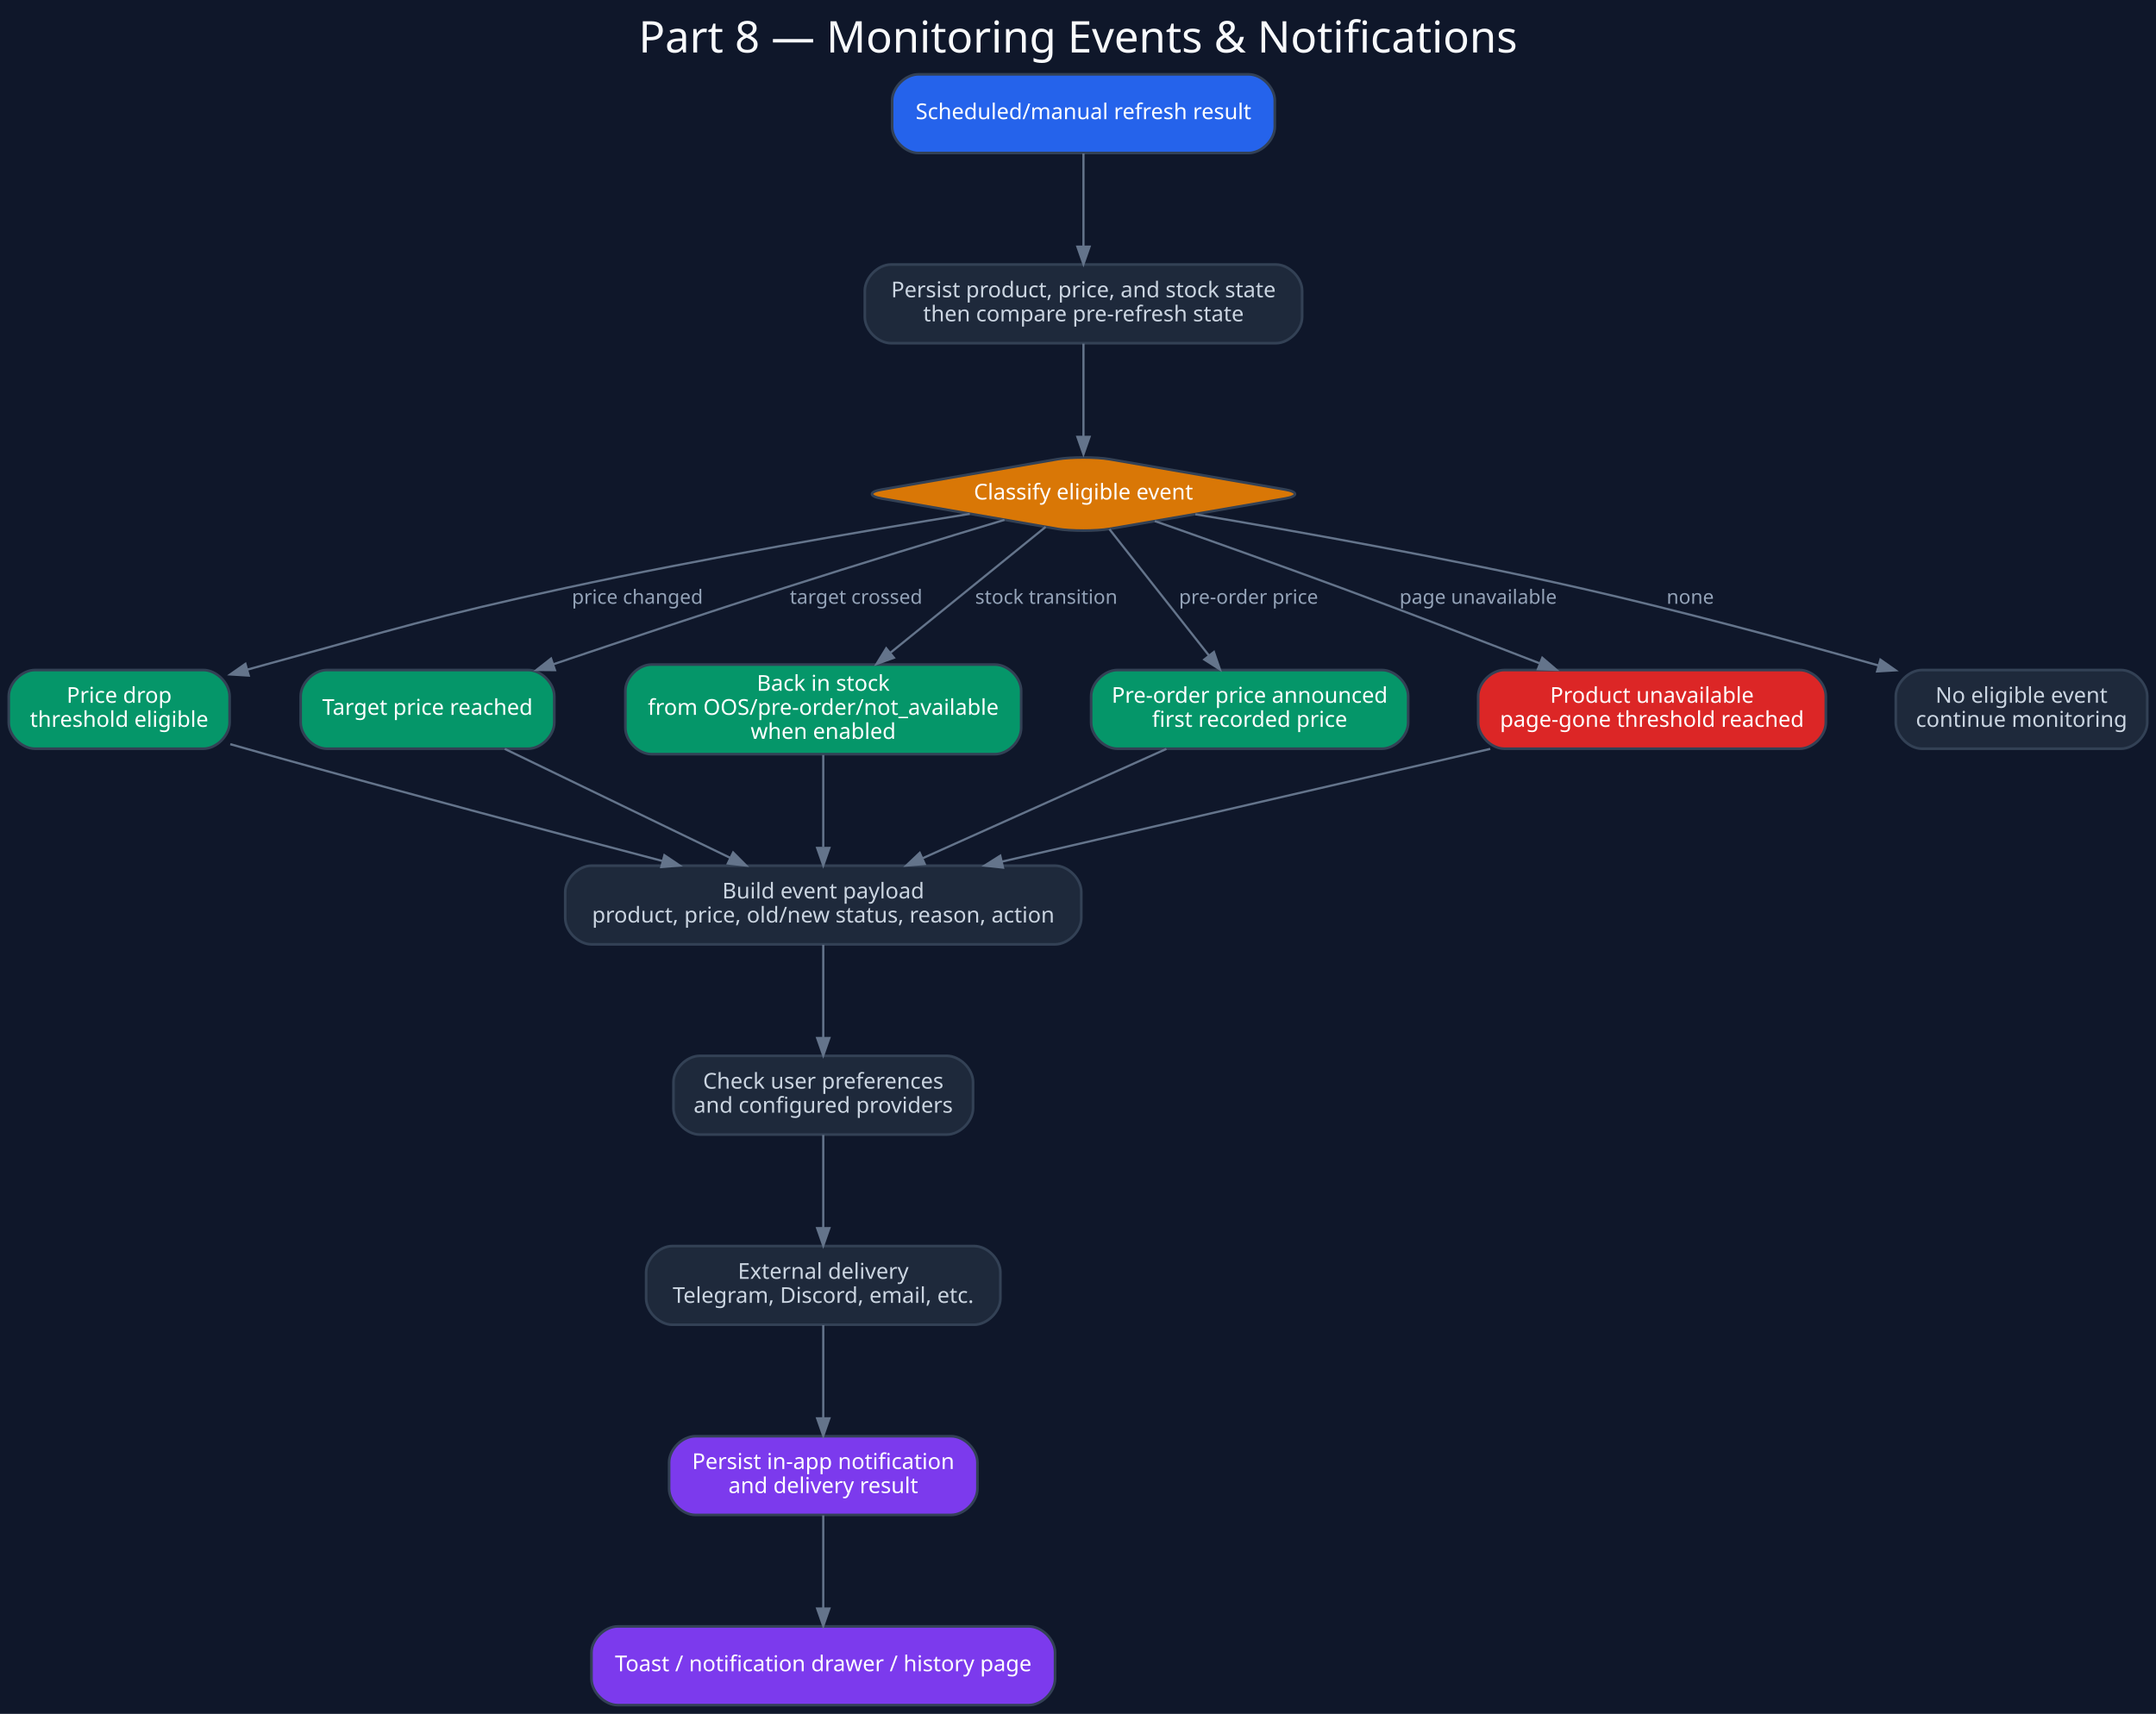
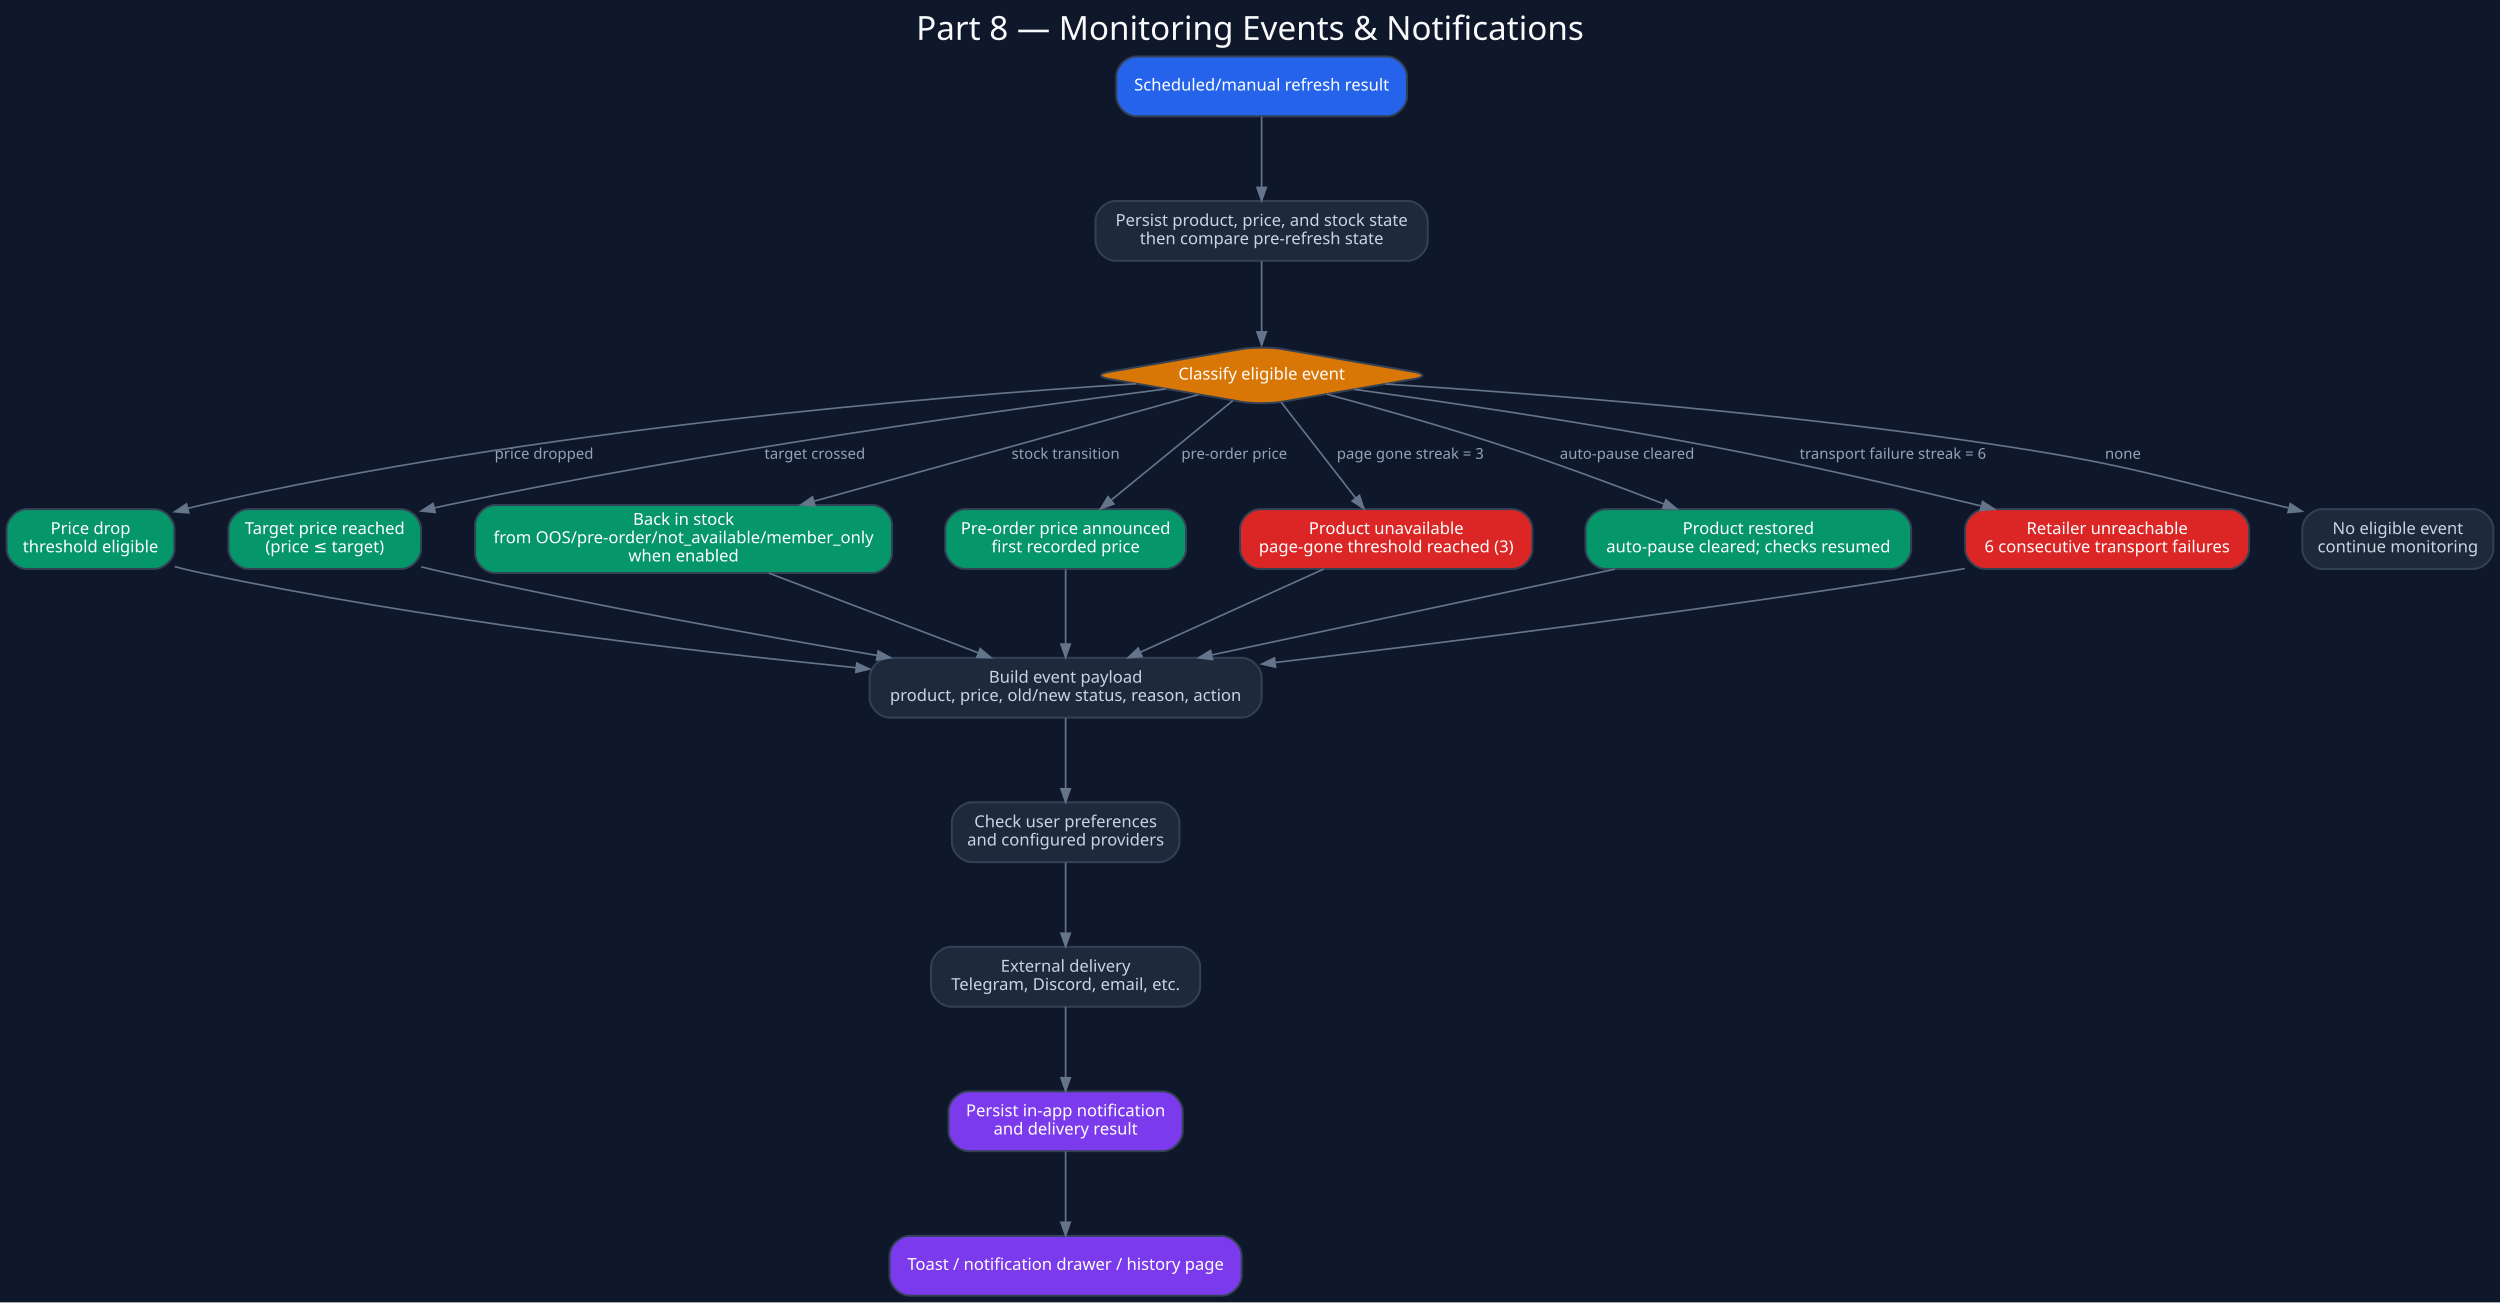
- <svg xmlns="http://www.w3.org/2000/svg" width="986pt" height="784pt" viewBox="0.00 0.00 986.00 784.00">
+ <svg xmlns="http://www.w3.org/2000/svg" width="1505pt" height="784pt" viewBox="0.00 0.00 1505.00 784.00">
  <g id="graph0" class="graph" transform="scale(1 1) rotate(0) translate(4 780)">
-     <polygon fill="#0f172a" stroke="transparent" points="-4,4 -4,-780 982,-780 982,4 -4,4" />
-     <text text-anchor="middle" x="489" y="-756" font-family="Segoe UI" font-size="20.00" fill="#f8fafc">Part 8 — Monitoring Events &amp; Notifications</text>
+     <polygon fill="#0f172a" stroke="transparent" points="-4,4 -4,-780 1501,-780 1501,4 -4,4" />
+     <text text-anchor="middle" x="748.5" y="-756" font-family="Segoe UI" font-size="20.00" fill="#f8fafc">Part 8 — Monitoring Events &amp; Notifications</text>
    <g id="node1" class="node">
-       <path fill="#2563eb" stroke="#334155" stroke-width="1.2" d="M567,-746C567,-746 416,-746 416,-746 410,-746 404,-740 404,-734 404,-734 404,-722 404,-722 404,-716 410,-710 416,-710 416,-710 567,-710 567,-710 573,-710 579,-716 579,-722 579,-722 579,-734 579,-734 579,-740 573,-746 567,-746" />
-       <text text-anchor="middle" x="491.5" y="-725.5" font-family="Segoe UI" font-size="10.00" fill="#ffffff">Scheduled/manual refresh result</text>
+       <path fill="#2563eb" stroke="#334155" stroke-width="1.2" d="M831,-746C831,-746 680,-746 680,-746 674,-746 668,-740 668,-734 668,-734 668,-722 668,-722 668,-716 674,-710 680,-710 680,-710 831,-710 831,-710 837,-710 843,-716 843,-722 843,-722 843,-734 843,-734 843,-740 837,-746 831,-746" />
+       <text text-anchor="middle" x="755.5" y="-725.5" font-family="Segoe UI" font-size="10.00" fill="#ffffff">Scheduled/manual refresh result</text>
    </g>
    <g id="node2" class="node">
-       <path fill="#1e293b" stroke="#334155" stroke-width="1.2" d="M579.5,-659C579.5,-659 403.5,-659 403.5,-659 397.5,-659 391.5,-653 391.5,-647 391.5,-647 391.5,-635 391.5,-635 391.5,-629 397.5,-623 403.5,-623 403.5,-623 579.5,-623 579.5,-623 585.5,-623 591.5,-629 591.5,-635 591.5,-635 591.5,-647 591.5,-647 591.5,-653 585.5,-659 579.5,-659" />
-       <text text-anchor="middle" x="491.5" y="-644" font-family="Segoe UI" font-size="10.00" fill="#cbd5e1">Persist product, price, and stock state</text>
-       <text text-anchor="middle" x="491.5" y="-633" font-family="Segoe UI" font-size="10.00" fill="#cbd5e1">then compare pre-refresh state</text>
+       <path fill="#1e293b" stroke="#334155" stroke-width="1.2" d="M843.5,-659C843.5,-659 667.5,-659 667.5,-659 661.5,-659 655.5,-653 655.5,-647 655.5,-647 655.5,-635 655.5,-635 655.5,-629 661.5,-623 667.5,-623 667.5,-623 843.5,-623 843.5,-623 849.5,-623 855.5,-629 855.5,-635 855.5,-635 855.5,-647 855.5,-647 855.5,-653 849.5,-659 843.5,-659" />
+       <text text-anchor="middle" x="755.5" y="-644" font-family="Segoe UI" font-size="10.00" fill="#cbd5e1">Persist product, price, and stock state</text>
+       <text text-anchor="middle" x="755.5" y="-633" font-family="Segoe UI" font-size="10.00" fill="#cbd5e1">then compare pre-refresh state</text>
    </g>
    <g id="edge1" class="edge">
-       <path fill="none" stroke="#64748b" d="M491.5,-709.8C491.5,-697.59 491.5,-680.99 491.5,-667.28" />
-       <polygon fill="#64748b" stroke="#64748b" points="494.3,-667.18 491.5,-659.18 488.7,-667.18 494.3,-667.18" />
+       <path fill="none" stroke="#64748b" d="M755.5,-709.8C755.5,-697.59 755.5,-680.99 755.5,-667.28" />
+       <polygon fill="#64748b" stroke="#64748b" points="758.3,-667.18 755.5,-659.18 752.7,-667.18 758.3,-667.18" />
    </g>
    <g id="node3" class="node">
-       <path fill="#d97706" stroke="#334155" stroke-width="1.2" d="M479.68,-569.96C479.68,-569.96 399.2,-556.04 399.2,-556.04 393.29,-555.02 393.29,-552.98 399.2,-551.96 399.2,-551.96 479.68,-538.04 479.68,-538.04 485.59,-537.02 497.41,-537.02 503.32,-538.04 503.32,-538.04 583.8,-551.96 583.8,-551.96 589.71,-552.98 589.71,-555.02 583.8,-556.04 583.8,-556.04 503.32,-569.96 503.32,-569.96 497.41,-570.98 485.59,-570.98 479.68,-569.96" />
-       <text text-anchor="middle" x="491.5" y="-551.5" font-family="Segoe UI" font-size="10.00" fill="#ffffff">Classify eligible event</text>
+       <path fill="#d97706" stroke="#334155" stroke-width="1.2" d="M743.68,-569.96C743.68,-569.96 663.2,-556.04 663.2,-556.04 657.29,-555.02 657.29,-552.98 663.2,-551.96 663.2,-551.96 743.68,-538.04 743.68,-538.04 749.59,-537.02 761.41,-537.02 767.32,-538.04 767.32,-538.04 847.8,-551.96 847.8,-551.96 853.71,-552.98 853.71,-555.02 847.8,-556.04 847.8,-556.04 767.32,-569.96 767.32,-569.96 761.41,-570.98 749.59,-570.98 743.68,-569.96" />
+       <text text-anchor="middle" x="755.5" y="-551.5" font-family="Segoe UI" font-size="10.00" fill="#ffffff">Classify eligible event</text>
    </g>
    <g id="edge2" class="edge">
-       <path fill="none" stroke="#64748b" d="M491.5,-622.8C491.5,-610.59 491.5,-593.99 491.5,-580.28" />
-       <polygon fill="#64748b" stroke="#64748b" points="494.3,-580.18 491.5,-572.18 488.7,-580.18 494.3,-580.18" />
+       <path fill="none" stroke="#64748b" d="M755.5,-622.8C755.5,-610.59 755.5,-593.99 755.5,-580.28" />
+       <polygon fill="#64748b" stroke="#64748b" points="758.3,-580.18 755.5,-572.18 752.7,-580.18 758.3,-580.18" />
    </g>
    <g id="node4" class="node">
      <path fill="#059669" stroke="#334155" stroke-width="1.2" d="M89,-473.5C89,-473.5 12,-473.5 12,-473.5 6,-473.5 0,-467.5 0,-461.5 0,-461.5 0,-449.5 0,-449.5 0,-443.5 6,-437.5 12,-437.5 12,-437.5 89,-437.5 89,-437.5 95,-437.5 101,-443.5 101,-449.5 101,-449.5 101,-461.5 101,-461.5 101,-467.5 95,-473.5 89,-473.5" />
      <text text-anchor="middle" x="50.5" y="-458.5" font-family="Segoe UI" font-size="10.00" fill="#ffffff">Price drop</text>
      <text text-anchor="middle" x="50.5" y="-447.5" font-family="Segoe UI" font-size="10.00" fill="#ffffff">threshold eligible</text>
    </g>
    <g id="edge3" class="edge">
-       <path fill="none" stroke="#64748b" d="M439.5,-544.93C391.34,-537.19 317.81,-524.68 254.5,-511 193.07,-497.73 178.12,-492.56 117.5,-476 114.79,-475.26 112.02,-474.49 109.22,-473.71" />
-       <polygon fill="#64748b" stroke="#64748b" points="109.76,-470.95 101.3,-471.48 108.24,-476.34 109.76,-470.95" />
-       <text text-anchor="middle" x="287.5" y="-503.8" font-family="Segoe UI" font-size="9.00" fill="#94a3b8">price changed</text>
+       <path fill="none" stroke="#64748b" d="M679.98,-548.98C559.67,-541.45 317.65,-521.64 117.5,-476 114.76,-475.38 111.97,-474.7 109.15,-474" />
+       <polygon fill="#64748b" stroke="#64748b" points="109.63,-471.23 101.18,-471.93 108.23,-476.65 109.63,-471.23" />
+       <text text-anchor="middle" x="323.5" y="-503.8" font-family="Segoe UI" font-size="9.00" fill="#94a3b8">price dropped</text>
    </g>
    <g id="node5" class="node">
      <path fill="#059669" stroke="#334155" stroke-width="1.2" d="M237.5,-473.5C237.5,-473.5 145.5,-473.5 145.5,-473.5 139.5,-473.5 133.5,-467.5 133.5,-461.5 133.5,-461.5 133.5,-449.5 133.5,-449.5 133.5,-443.5 139.5,-437.5 145.5,-437.5 145.5,-437.5 237.5,-437.5 237.5,-437.5 243.5,-437.5 249.5,-443.5 249.5,-449.5 249.5,-449.5 249.5,-461.5 249.5,-461.5 249.5,-467.5 243.5,-473.5 237.5,-473.5" />
-       <text text-anchor="middle" x="191.5" y="-453" font-family="Segoe UI" font-size="10.00" fill="#ffffff">Target price reached</text>
+       <text text-anchor="middle" x="191.5" y="-458.5" font-family="Segoe UI" font-size="10.00" fill="#ffffff">Target price reached</text>
+       <text text-anchor="middle" x="191.5" y="-447.5" font-family="Segoe UI" font-size="10.00" fill="#ffffff">(price ≤ target)</text>
    </g>
    <g id="edge4" class="edge">
-       <path fill="none" stroke="#64748b" d="M455.37,-542.19C427.7,-533.85 388.61,-521.93 354.5,-511 319.4,-499.75 280.22,-486.67 249.07,-476.14" />
-       <polygon fill="#64748b" stroke="#64748b" points="249.81,-473.44 241.33,-473.52 248.01,-478.74 249.81,-473.44" />
-       <text text-anchor="middle" x="387.5" y="-503.8" font-family="Segoe UI" font-size="9.00" fill="#94a3b8">target crossed</text>
+       <path fill="none" stroke="#64748b" d="M697.82,-545.87C605.86,-534.08 420.57,-508.53 265.5,-476 262.82,-475.44 260.09,-474.84 257.34,-474.21" />
+       <polygon fill="#64748b" stroke="#64748b" points="257.96,-471.49 249.54,-472.39 256.69,-476.94 257.96,-471.49" />
+       <text text-anchor="middle" x="486.5" y="-503.8" font-family="Segoe UI" font-size="9.00" fill="#94a3b8">target crossed</text>
    </g>
    <g id="node6" class="node">
-       <path fill="#059669" stroke="#334155" stroke-width="1.2" d="M451,-476C451,-476 294,-476 294,-476 288,-476 282,-470 282,-464 282,-464 282,-447 282,-447 282,-441 288,-435 294,-435 294,-435 451,-435 451,-435 457,-435 463,-441 463,-447 463,-447 463,-464 463,-464 463,-470 457,-476 451,-476" />
-       <text text-anchor="middle" x="372.5" y="-464" font-family="Segoe UI" font-size="10.00" fill="#ffffff">Back in stock</text>
-       <text text-anchor="middle" x="372.5" y="-453" font-family="Segoe UI" font-size="10.00" fill="#ffffff">from OOS/pre-order/not_available</text>
-       <text text-anchor="middle" x="372.5" y="-442" font-family="Segoe UI" font-size="10.00" fill="#ffffff">when enabled</text>
+       <path fill="#059669" stroke="#334155" stroke-width="1.2" d="M521,-476C521,-476 294,-476 294,-476 288,-476 282,-470 282,-464 282,-464 282,-447 282,-447 282,-441 288,-435 294,-435 294,-435 521,-435 521,-435 527,-435 533,-441 533,-447 533,-447 533,-464 533,-464 533,-470 527,-476 521,-476" />
+       <text text-anchor="middle" x="407.5" y="-464" font-family="Segoe UI" font-size="10.00" fill="#ffffff">Back in stock</text>
+       <text text-anchor="middle" x="407.5" y="-453" font-family="Segoe UI" font-size="10.00" fill="#ffffff">from OOS/pre-order/not_available/member_only</text>
+       <text text-anchor="middle" x="407.5" y="-442" font-family="Segoe UI" font-size="10.00" fill="#ffffff">when enabled</text>
    </g>
    <g id="edge5" class="edge">
-       <path fill="none" stroke="#64748b" d="M474.2,-538.97C455.66,-523.93 425.86,-499.77 403.3,-481.47" />
-       <polygon fill="#64748b" stroke="#64748b" points="404.82,-479.11 396.84,-476.24 401.29,-483.45 404.82,-479.11" />
-       <text text-anchor="middle" x="474.5" y="-503.8" font-family="Segoe UI" font-size="9.00" fill="#94a3b8">stock transition</text>
+       <path fill="none" stroke="#64748b" d="M717.6,-542.49C662.27,-527.15 558.14,-498.27 485.9,-478.24" />
+       <polygon fill="#64748b" stroke="#64748b" points="486.59,-475.53 478.14,-476.09 485.1,-480.92 486.59,-475.53" />
+       <text text-anchor="middle" x="637.5" y="-503.8" font-family="Segoe UI" font-size="9.00" fill="#94a3b8">stock transition</text>
    </g>
    <g id="node7" class="node">
-       <path fill="#059669" stroke="#334155" stroke-width="1.2" d="M628,-473.5C628,-473.5 507,-473.5 507,-473.5 501,-473.5 495,-467.5 495,-461.5 495,-461.5 495,-449.5 495,-449.5 495,-443.5 501,-437.5 507,-437.5 507,-437.5 628,-437.5 628,-437.5 634,-437.5 640,-443.5 640,-449.5 640,-449.5 640,-461.5 640,-461.5 640,-467.5 634,-473.5 628,-473.5" />
-       <text text-anchor="middle" x="567.5" y="-458.5" font-family="Segoe UI" font-size="10.00" fill="#ffffff">Pre-order price announced</text>
-       <text text-anchor="middle" x="567.5" y="-447.5" font-family="Segoe UI" font-size="10.00" fill="#ffffff">first recorded price</text>
+       <path fill="#059669" stroke="#334155" stroke-width="1.2" d="M698,-473.5C698,-473.5 577,-473.5 577,-473.5 571,-473.5 565,-467.5 565,-461.5 565,-461.5 565,-449.5 565,-449.5 565,-443.5 571,-437.5 577,-437.5 577,-437.5 698,-437.5 698,-437.5 704,-437.5 710,-443.5 710,-449.5 710,-449.5 710,-461.5 710,-461.5 710,-467.5 704,-473.5 698,-473.5" />
+       <text text-anchor="middle" x="637.5" y="-458.5" font-family="Segoe UI" font-size="10.00" fill="#ffffff">Pre-order price announced</text>
+       <text text-anchor="middle" x="637.5" y="-447.5" font-family="Segoe UI" font-size="10.00" fill="#ffffff">first recorded price</text>
    </g>
    <g id="edge6" class="edge">
-       <path fill="none" stroke="#64748b" d="M503.38,-537.92C515.57,-522.44 534.72,-498.12 548.93,-480.08" />
-       <polygon fill="#64748b" stroke="#64748b" points="551.16,-481.77 553.91,-473.75 546.76,-478.3 551.16,-481.77" />
-       <text text-anchor="middle" x="567" y="-503.8" font-family="Segoe UI" font-size="9.00" fill="#94a3b8">pre-order price</text>
+       <path fill="none" stroke="#64748b" d="M738.09,-538.76C718.83,-523.01 687.55,-497.43 664.98,-478.98" />
+       <polygon fill="#64748b" stroke="#64748b" points="666.54,-476.63 658.57,-473.73 663,-480.97 666.54,-476.63" />
+       <text text-anchor="middle" x="739" y="-503.8" font-family="Segoe UI" font-size="9.00" fill="#94a3b8">pre-order price</text>
    </g>
    <g id="node8" class="node">
-       <path fill="#dc2626" stroke="#334155" stroke-width="1.2" d="M819,-473.5C819,-473.5 684,-473.5 684,-473.5 678,-473.5 672,-467.5 672,-461.5 672,-461.5 672,-449.5 672,-449.5 672,-443.5 678,-437.5 684,-437.5 684,-437.5 819,-437.5 819,-437.5 825,-437.5 831,-443.5 831,-449.5 831,-449.5 831,-461.5 831,-461.5 831,-467.5 825,-473.5 819,-473.5" />
-       <text text-anchor="middle" x="751.5" y="-458.5" font-family="Segoe UI" font-size="10.00" fill="#ffffff">Product unavailable</text>
-       <text text-anchor="middle" x="751.5" y="-447.5" font-family="Segoe UI" font-size="10.00" fill="#ffffff">page-gone threshold reached</text>
+       <path fill="#dc2626" stroke="#334155" stroke-width="1.2" d="M906.5,-473.5C906.5,-473.5 754.5,-473.5 754.5,-473.5 748.5,-473.5 742.5,-467.5 742.5,-461.5 742.5,-461.5 742.5,-449.5 742.5,-449.5 742.5,-443.5 748.5,-437.5 754.5,-437.5 754.5,-437.5 906.5,-437.5 906.5,-437.5 912.5,-437.5 918.5,-443.5 918.5,-449.5 918.5,-449.5 918.5,-461.5 918.5,-461.5 918.5,-467.5 912.5,-473.5 906.5,-473.5" />
+       <text text-anchor="middle" x="830.5" y="-458.5" font-family="Segoe UI" font-size="10.00" fill="#ffffff">Product unavailable</text>
+       <text text-anchor="middle" x="830.5" y="-447.5" font-family="Segoe UI" font-size="10.00" fill="#ffffff">page-gone threshold reached (3)</text>
    </g>
    <g id="edge7" class="edge">
-       <path fill="none" stroke="#64748b" d="M524.13,-541.63C547.87,-533.3 580.74,-521.63 609.5,-511 639.59,-499.87 673.11,-487.03 700.02,-476.61" />
-       <polygon fill="#64748b" stroke="#64748b" points="701.34,-479.1 707.79,-473.6 699.31,-473.88 701.34,-479.1" />
-       <text text-anchor="middle" x="672" y="-503.8" font-family="Segoe UI" font-size="9.00" fill="#94a3b8">page unavailable</text>
+       <path fill="none" stroke="#64748b" d="M767.22,-537.92C779.25,-522.44 798.16,-498.12 812.17,-480.08" />
+       <polygon fill="#64748b" stroke="#64748b" points="814.39,-481.79 817.09,-473.75 809.97,-478.35 814.39,-481.79" />
+       <text text-anchor="middle" x="845" y="-503.8" font-family="Segoe UI" font-size="9.00" fill="#94a3b8">page gone streak = 3</text>
    </g>
    <g id="node9" class="node">
-       <path fill="#1e293b" stroke="#334155" stroke-width="1.2" d="M966,-473.5C966,-473.5 875,-473.5 875,-473.5 869,-473.5 863,-467.5 863,-461.5 863,-461.5 863,-449.5 863,-449.5 863,-443.5 869,-437.5 875,-437.5 875,-437.5 966,-437.5 966,-437.5 972,-437.5 978,-443.5 978,-449.5 978,-449.5 978,-461.5 978,-461.5 978,-467.5 972,-473.5 966,-473.5" />
-       <text text-anchor="middle" x="920.5" y="-458.5" font-family="Segoe UI" font-size="10.00" fill="#cbd5e1">No eligible event</text>
-       <text text-anchor="middle" x="920.5" y="-447.5" font-family="Segoe UI" font-size="10.00" fill="#cbd5e1">continue monitoring</text>
+       <path fill="#059669" stroke="#334155" stroke-width="1.2" d="M1134.5,-473.5C1134.5,-473.5 962.5,-473.5 962.5,-473.5 956.5,-473.5 950.5,-467.5 950.5,-461.5 950.5,-461.5 950.5,-449.5 950.5,-449.5 950.5,-443.5 956.5,-437.5 962.5,-437.5 962.5,-437.5 1134.5,-437.5 1134.5,-437.5 1140.5,-437.5 1146.5,-443.5 1146.5,-449.5 1146.5,-449.5 1146.5,-461.5 1146.5,-461.5 1146.5,-467.5 1140.5,-473.5 1134.5,-473.5" />
+       <text text-anchor="middle" x="1048.5" y="-458.5" font-family="Segoe UI" font-size="10.00" fill="#ffffff">Product restored</text>
+       <text text-anchor="middle" x="1048.5" y="-447.5" font-family="Segoe UI" font-size="10.00" fill="#ffffff">auto-pause cleared; checks resumed</text>
    </g>
    <g id="edge8" class="edge">
-       <path fill="none" stroke="#64748b" d="M542.68,-544.74C588.84,-537.01 658.51,-524.62 718.5,-511 764.49,-500.56 815.8,-486.69 855.19,-475.55" />
-       <polygon fill="#64748b" stroke="#64748b" points="855.97,-478.24 862.91,-473.37 854.45,-472.86 855.97,-478.24" />
-       <text text-anchor="middle" x="769" y="-503.8" font-family="Segoe UI" font-size="9.00" fill="#94a3b8">none</text>
+       <path fill="none" stroke="#64748b" d="M794.75,-542.69C824.51,-534.66 866.32,-522.9 902.5,-511 934.45,-500.49 969.8,-487.34 997.71,-476.58" />
+       <polygon fill="#64748b" stroke="#64748b" points="998.92,-479.12 1005.38,-473.62 996.9,-473.89 998.92,-479.12" />
+       <text text-anchor="middle" x="975.5" y="-503.8" font-family="Segoe UI" font-size="9.00" fill="#94a3b8">auto-pause cleared</text>
    </g>
    <g id="node10" class="node">
-       <path fill="#1e293b" stroke="#334155" stroke-width="1.2" d="M478.5,-384C478.5,-384 266.5,-384 266.5,-384 260.5,-384 254.5,-378 254.5,-372 254.5,-372 254.5,-360 254.5,-360 254.5,-354 260.5,-348 266.5,-348 266.5,-348 478.5,-348 478.5,-348 484.5,-348 490.5,-354 490.5,-360 490.5,-360 490.5,-372 490.5,-372 490.5,-378 484.5,-384 478.5,-384" />
-       <text text-anchor="middle" x="372.5" y="-369" font-family="Segoe UI" font-size="10.00" fill="#cbd5e1">Build event payload</text>
-       <text text-anchor="middle" x="372.5" y="-358" font-family="Segoe UI" font-size="10.00" fill="#cbd5e1">product, price, old/new status, reason, action</text>
+       <path fill="#dc2626" stroke="#334155" stroke-width="1.2" d="M1338,-473.5C1338,-473.5 1191,-473.5 1191,-473.5 1185,-473.5 1179,-467.5 1179,-461.5 1179,-461.5 1179,-449.5 1179,-449.5 1179,-443.5 1185,-437.5 1191,-437.5 1191,-437.5 1338,-437.5 1338,-437.5 1344,-437.5 1350,-443.5 1350,-449.5 1350,-449.5 1350,-461.5 1350,-461.5 1350,-467.5 1344,-473.5 1338,-473.5" />
+       <text text-anchor="middle" x="1264.5" y="-458.5" font-family="Segoe UI" font-size="10.00" fill="#ffffff">Retailer unreachable</text>
+       <text text-anchor="middle" x="1264.5" y="-447.5" font-family="Segoe UI" font-size="10.00" fill="#ffffff">6 consecutive transport failures</text>
    </g>
    <g id="edge9" class="edge">
-       <path fill="none" stroke="#64748b" d="M101.31,-439.58C106.77,-438.02 112.25,-436.46 117.5,-435 178.45,-418 247.86,-399.56 298.85,-386.17" />
-       <polygon fill="#64748b" stroke="#64748b" points="299.85,-388.8 306.88,-384.06 298.43,-383.38 299.85,-388.8" />
+       <path fill="none" stroke="#64748b" d="M811.18,-545.61C866.31,-538.01 953.01,-525.3 1027.5,-511 1081.69,-500.6 1142.32,-486.62 1188.69,-475.42" />
+       <polygon fill="#64748b" stroke="#64748b" points="1189.47,-478.11 1196.59,-473.5 1188.15,-472.66 1189.47,-478.11" />
+       <text text-anchor="middle" x="1135.5" y="-503.8" font-family="Segoe UI" font-size="9.00" fill="#94a3b8">transport failure streak = 6</text>
+     </g>
+     <g id="node11" class="node">
+       <path fill="#1e293b" stroke="#334155" stroke-width="1.2" d="M1485,-473.5C1485,-473.5 1394,-473.5 1394,-473.5 1388,-473.5 1382,-467.5 1382,-461.5 1382,-461.5 1382,-449.5 1382,-449.5 1382,-443.5 1388,-437.5 1394,-437.5 1394,-437.5 1485,-437.5 1485,-437.5 1491,-437.5 1497,-443.5 1497,-449.5 1497,-449.5 1497,-461.5 1497,-461.5 1497,-467.5 1491,-473.5 1485,-473.5" />
+       <text text-anchor="middle" x="1439.5" y="-458.5" font-family="Segoe UI" font-size="10.00" fill="#cbd5e1">No eligible event</text>
+       <text text-anchor="middle" x="1439.5" y="-447.5" font-family="Segoe UI" font-size="10.00" fill="#cbd5e1">continue monitoring</text>
    </g>
    <g id="edge10" class="edge">
-       <path fill="none" stroke="#64748b" d="M226.83,-437.42C256.35,-423.15 298.55,-402.75 329.93,-387.58" />
-       <polygon fill="#64748b" stroke="#64748b" points="331.28,-390.04 337.26,-384.04 328.84,-385 331.28,-390.04" />
+       <path fill="none" stroke="#64748b" d="M829.89,-548.82C919.41,-543.16 1074.07,-531.34 1205.5,-511 1277.87,-499.8 1295.33,-493.23 1366.5,-476 1368.83,-475.44 1371.2,-474.85 1373.59,-474.26" />
+       <polygon fill="#64748b" stroke="#64748b" points="1374.72,-476.86 1381.78,-472.19 1373.34,-471.43 1374.72,-476.86" />
+       <text text-anchor="middle" x="1274" y="-503.8" font-family="Segoe UI" font-size="9.00" fill="#94a3b8">none</text>
+     </g>
+     <g id="node12" class="node">
+       <path fill="#1e293b" stroke="#334155" stroke-width="1.2" d="M743.5,-384C743.5,-384 531.5,-384 531.5,-384 525.5,-384 519.5,-378 519.5,-372 519.5,-372 519.5,-360 519.5,-360 519.5,-354 525.5,-348 531.5,-348 531.5,-348 743.5,-348 743.5,-348 749.5,-348 755.5,-354 755.5,-360 755.5,-360 755.5,-372 755.5,-372 755.5,-378 749.5,-384 743.5,-384" />
+       <text text-anchor="middle" x="637.5" y="-369" font-family="Segoe UI" font-size="10.00" fill="#cbd5e1">Build event payload</text>
+       <text text-anchor="middle" x="637.5" y="-358" font-family="Segoe UI" font-size="10.00" fill="#cbd5e1">product, price, old/new status, reason, action</text>
    </g>
    <g id="edge11" class="edge">
-       <path fill="none" stroke="#64748b" d="M372.5,-434.64C372.5,-422.15 372.5,-405.91 372.5,-392.48" />
-       <polygon fill="#64748b" stroke="#64748b" points="375.3,-392.12 372.5,-384.12 369.7,-392.12 375.3,-392.12" />
+       <path fill="none" stroke="#64748b" d="M101.14,-438.88C106.63,-437.45 112.16,-436.12 117.5,-435 250.59,-407.1 405.39,-388.61 511.26,-378.05" />
+       <polygon fill="#64748b" stroke="#64748b" points="511.75,-380.81 519.43,-377.24 511.2,-375.24 511.75,-380.81" />
    </g>
    <g id="edge12" class="edge">
-       <path fill="none" stroke="#64748b" d="M529.44,-437.42C497.5,-423.09 451.79,-402.58 417.93,-387.39" />
-       <polygon fill="#64748b" stroke="#64748b" points="418.91,-384.76 410.46,-384.04 416.62,-389.87 418.91,-384.76" />
+       <path fill="none" stroke="#64748b" d="M249.57,-438.75C254.94,-437.43 260.31,-436.16 265.5,-435 351.75,-415.78 450.14,-397.98 524.06,-385.41" />
+       <polygon fill="#64748b" stroke="#64748b" points="524.62,-388.15 532.04,-384.06 523.68,-382.63 524.62,-388.15" />
    </g>
    <g id="edge13" class="edge">
-       <path fill="none" stroke="#64748b" d="M677.53,-437.42C613.35,-422.61 520.6,-401.19 454.25,-385.87" />
-       <polygon fill="#64748b" stroke="#64748b" points="454.71,-383.11 446.29,-384.04 453.45,-388.56 454.71,-383.11" />
-     </g>
-     <g id="node11" class="node">
-       <path fill="#1e293b" stroke="#334155" stroke-width="1.2" d="M429,-297C429,-297 316,-297 316,-297 310,-297 304,-291 304,-285 304,-285 304,-273 304,-273 304,-267 310,-261 316,-261 316,-261 429,-261 429,-261 435,-261 441,-267 441,-273 441,-273 441,-285 441,-285 441,-291 435,-297 429,-297" />
-       <text text-anchor="middle" x="372.5" y="-282" font-family="Segoe UI" font-size="10.00" fill="#cbd5e1">Check user preferences</text>
-       <text text-anchor="middle" x="372.5" y="-271" font-family="Segoe UI" font-size="10.00" fill="#cbd5e1">and configured providers</text>
+       <path fill="none" stroke="#64748b" d="M458.83,-434.97C496.28,-420.72 546.89,-401.47 584.68,-387.09" />
+       <polygon fill="#64748b" stroke="#64748b" points="586.06,-389.56 592.54,-384.1 584.07,-384.33 586.06,-389.56" />
    </g>
    <g id="edge14" class="edge">
-       <path fill="none" stroke="#64748b" d="M372.5,-347.8C372.5,-335.59 372.5,-318.99 372.5,-305.28" />
-       <polygon fill="#64748b" stroke="#64748b" points="375.3,-305.18 372.5,-297.18 369.7,-305.18 375.3,-305.18" />
-     </g>
-     <g id="node12" class="node">
-       <path fill="#1e293b" stroke="#334155" stroke-width="1.2" d="M441.5,-210C441.5,-210 303.5,-210 303.5,-210 297.5,-210 291.5,-204 291.5,-198 291.5,-198 291.5,-186 291.5,-186 291.5,-180 297.5,-174 303.5,-174 303.5,-174 441.5,-174 441.5,-174 447.5,-174 453.5,-180 453.5,-186 453.5,-186 453.5,-198 453.5,-198 453.5,-204 447.5,-210 441.5,-210" />
-       <text text-anchor="middle" x="372.5" y="-195" font-family="Segoe UI" font-size="10.00" fill="#cbd5e1">External delivery</text>
-       <text text-anchor="middle" x="372.5" y="-184" font-family="Segoe UI" font-size="10.00" fill="#cbd5e1">Telegram, Discord, email, etc.</text>
+       <path fill="none" stroke="#64748b" d="M637.5,-437.21C637.5,-424.39 637.5,-406.71 637.5,-392.3" />
+       <polygon fill="#64748b" stroke="#64748b" points="640.3,-392.25 637.5,-384.25 634.7,-392.25 640.3,-392.25" />
    </g>
    <g id="edge15" class="edge">
-       <path fill="none" stroke="#64748b" d="M372.5,-260.8C372.5,-248.59 372.5,-231.99 372.5,-218.28" />
-       <polygon fill="#64748b" stroke="#64748b" points="375.3,-218.18 372.5,-210.18 369.7,-218.18 375.3,-218.18" />
+       <path fill="none" stroke="#64748b" d="M792.83,-437.42C761.21,-423.09 715.97,-402.58 682.47,-387.39" />
+       <polygon fill="#64748b" stroke="#64748b" points="683.52,-384.79 675.08,-384.04 681.21,-389.89 683.52,-384.79" />
+     </g>
+     <g id="edge16" class="edge">
+       <path fill="none" stroke="#64748b" d="M968.28,-437.42C898.55,-422.58 797.69,-401.1 725.71,-385.78" />
+       <polygon fill="#64748b" stroke="#64748b" points="725.93,-382.96 717.52,-384.04 724.76,-388.44 725.93,-382.96" />
+     </g>
+     <g id="edge17" class="edge">
+       <path fill="none" stroke="#64748b" d="M1178.86,-437.74C1173.33,-436.78 1167.84,-435.86 1162.5,-435 1026.74,-413.25 870.36,-393.7 763.82,-381.2" />
+       <polygon fill="#64748b" stroke="#64748b" points="763.87,-378.39 755.6,-380.24 763.22,-383.95 763.87,-378.39" />
    </g>
    <g id="node13" class="node">
-       <path fill="#7c3aed" stroke="#334155" stroke-width="1.2" d="M431,-123C431,-123 314,-123 314,-123 308,-123 302,-117 302,-111 302,-111 302,-99 302,-99 302,-93 308,-87 314,-87 314,-87 431,-87 431,-87 437,-87 443,-93 443,-99 443,-99 443,-111 443,-111 443,-117 437,-123 431,-123" />
-       <text text-anchor="middle" x="372.5" y="-108" font-family="Segoe UI" font-size="10.00" fill="#ffffff">Persist in-app notification</text>
-       <text text-anchor="middle" x="372.5" y="-97" font-family="Segoe UI" font-size="10.00" fill="#ffffff">and delivery result</text>
+       <path fill="#1e293b" stroke="#334155" stroke-width="1.2" d="M694,-297C694,-297 581,-297 581,-297 575,-297 569,-291 569,-285 569,-285 569,-273 569,-273 569,-267 575,-261 581,-261 581,-261 694,-261 694,-261 700,-261 706,-267 706,-273 706,-273 706,-285 706,-285 706,-291 700,-297 694,-297" />
+       <text text-anchor="middle" x="637.5" y="-282" font-family="Segoe UI" font-size="10.00" fill="#cbd5e1">Check user preferences</text>
+       <text text-anchor="middle" x="637.5" y="-271" font-family="Segoe UI" font-size="10.00" fill="#cbd5e1">and configured providers</text>
    </g>
-     <g id="edge16" class="edge">
-       <path fill="none" stroke="#64748b" d="M372.5,-173.8C372.5,-161.59 372.5,-144.99 372.5,-131.28" />
-       <polygon fill="#64748b" stroke="#64748b" points="375.3,-131.18 372.5,-123.18 369.7,-131.18 375.3,-131.18" />
+     <g id="edge18" class="edge">
+       <path fill="none" stroke="#64748b" d="M637.5,-347.8C637.5,-335.59 637.5,-318.99 637.5,-305.28" />
+       <polygon fill="#64748b" stroke="#64748b" points="640.3,-305.18 637.5,-297.18 634.7,-305.18 640.3,-305.18" />
    </g>
    <g id="node14" class="node">
-       <path fill="#7c3aed" stroke="#334155" stroke-width="1.2" d="M466.5,-36C466.5,-36 278.5,-36 278.5,-36 272.5,-36 266.5,-30 266.5,-24 266.5,-24 266.5,-12 266.5,-12 266.5,-6 272.5,0 278.5,0 278.5,0 466.5,0 466.5,0 472.5,0 478.5,-6 478.5,-12 478.5,-12 478.5,-24 478.5,-24 478.5,-30 472.5,-36 466.5,-36" />
-       <text text-anchor="middle" x="372.5" y="-15.5" font-family="Segoe UI" font-size="10.00" fill="#ffffff">Toast / notification drawer / history page</text>
+       <path fill="#1e293b" stroke="#334155" stroke-width="1.2" d="M706.5,-210C706.5,-210 568.5,-210 568.5,-210 562.5,-210 556.5,-204 556.5,-198 556.5,-198 556.5,-186 556.5,-186 556.5,-180 562.5,-174 568.5,-174 568.5,-174 706.5,-174 706.5,-174 712.5,-174 718.5,-180 718.5,-186 718.5,-186 718.5,-198 718.5,-198 718.5,-204 712.5,-210 706.5,-210" />
+       <text text-anchor="middle" x="637.5" y="-195" font-family="Segoe UI" font-size="10.00" fill="#cbd5e1">External delivery</text>
+       <text text-anchor="middle" x="637.5" y="-184" font-family="Segoe UI" font-size="10.00" fill="#cbd5e1">Telegram, Discord, email, etc.</text>
    </g>
-     <g id="edge17" class="edge">
-       <path fill="none" stroke="#64748b" d="M372.5,-86.8C372.5,-74.59 372.5,-57.99 372.5,-44.28" />
-       <polygon fill="#64748b" stroke="#64748b" points="375.3,-44.18 372.5,-36.18 369.7,-44.18 375.3,-44.18" />
+     <g id="edge19" class="edge">
+       <path fill="none" stroke="#64748b" d="M637.5,-260.8C637.5,-248.59 637.5,-231.99 637.5,-218.28" />
+       <polygon fill="#64748b" stroke="#64748b" points="640.3,-218.18 637.5,-210.18 634.7,-218.18 640.3,-218.18" />
+     </g>
+     <g id="node15" class="node">
+       <path fill="#7c3aed" stroke="#334155" stroke-width="1.2" d="M696,-123C696,-123 579,-123 579,-123 573,-123 567,-117 567,-111 567,-111 567,-99 567,-99 567,-93 573,-87 579,-87 579,-87 696,-87 696,-87 702,-87 708,-93 708,-99 708,-99 708,-111 708,-111 708,-117 702,-123 696,-123" />
+       <text text-anchor="middle" x="637.5" y="-108" font-family="Segoe UI" font-size="10.00" fill="#ffffff">Persist in-app notification</text>
+       <text text-anchor="middle" x="637.5" y="-97" font-family="Segoe UI" font-size="10.00" fill="#ffffff">and delivery result</text>
+     </g>
+     <g id="edge20" class="edge">
+       <path fill="none" stroke="#64748b" d="M637.5,-173.8C637.5,-161.59 637.5,-144.99 637.5,-131.28" />
+       <polygon fill="#64748b" stroke="#64748b" points="640.3,-131.18 637.5,-123.18 634.7,-131.18 640.3,-131.18" />
+     </g>
+     <g id="node16" class="node">
+       <path fill="#7c3aed" stroke="#334155" stroke-width="1.2" d="M731.5,-36C731.5,-36 543.5,-36 543.5,-36 537.5,-36 531.5,-30 531.5,-24 531.5,-24 531.5,-12 531.5,-12 531.5,-6 537.5,0 543.5,0 543.5,0 731.5,0 731.5,0 737.5,0 743.5,-6 743.5,-12 743.5,-12 743.5,-24 743.5,-24 743.5,-30 737.5,-36 731.5,-36" />
+       <text text-anchor="middle" x="637.5" y="-15.5" font-family="Segoe UI" font-size="10.00" fill="#ffffff">Toast / notification drawer / history page</text>
+     </g>
+     <g id="edge21" class="edge">
+       <path fill="none" stroke="#64748b" d="M637.5,-86.8C637.5,-74.59 637.5,-57.99 637.5,-44.28" />
+       <polygon fill="#64748b" stroke="#64748b" points="640.3,-44.18 637.5,-36.18 634.7,-44.18 640.3,-44.18" />
    </g>
  </g>
</svg>
